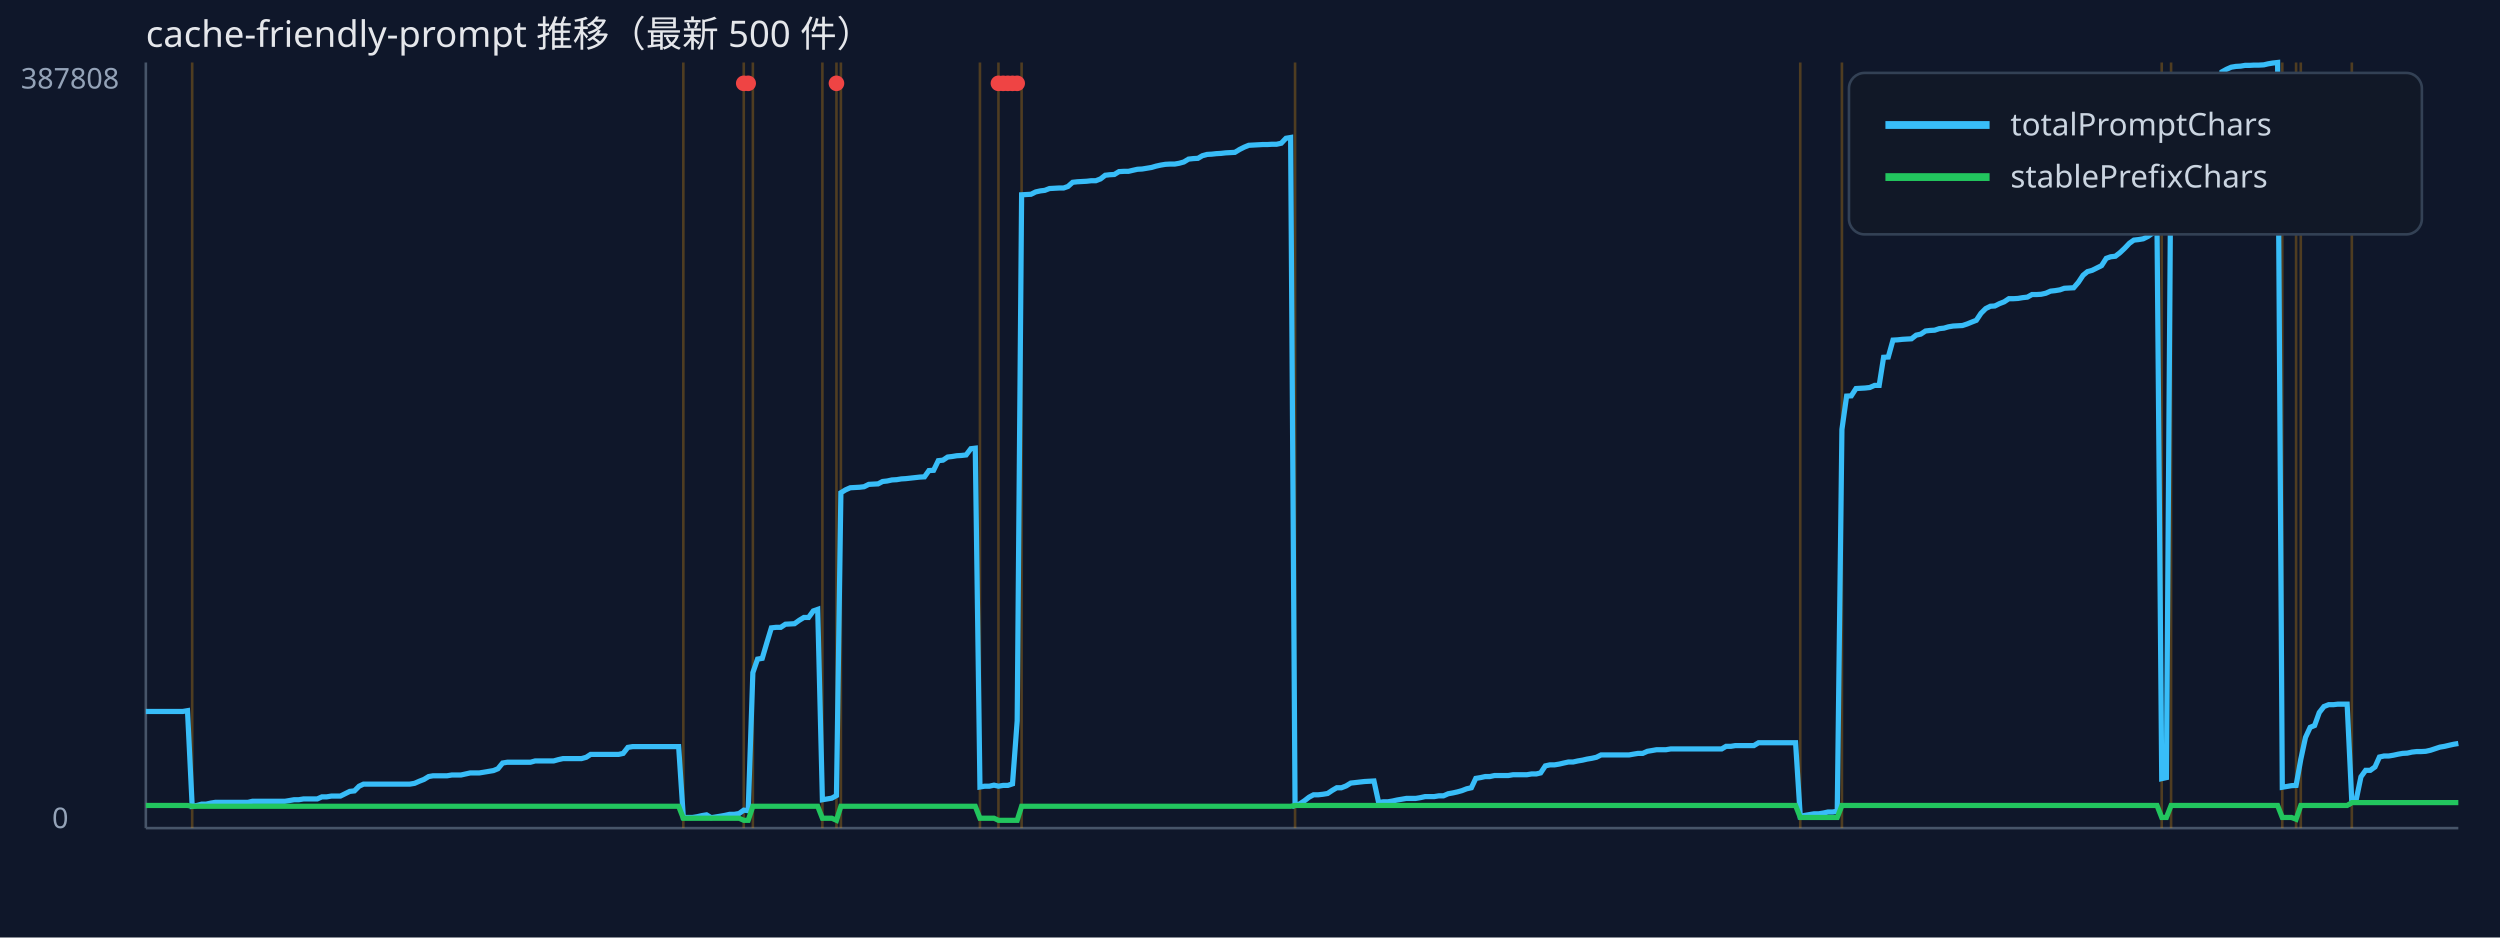
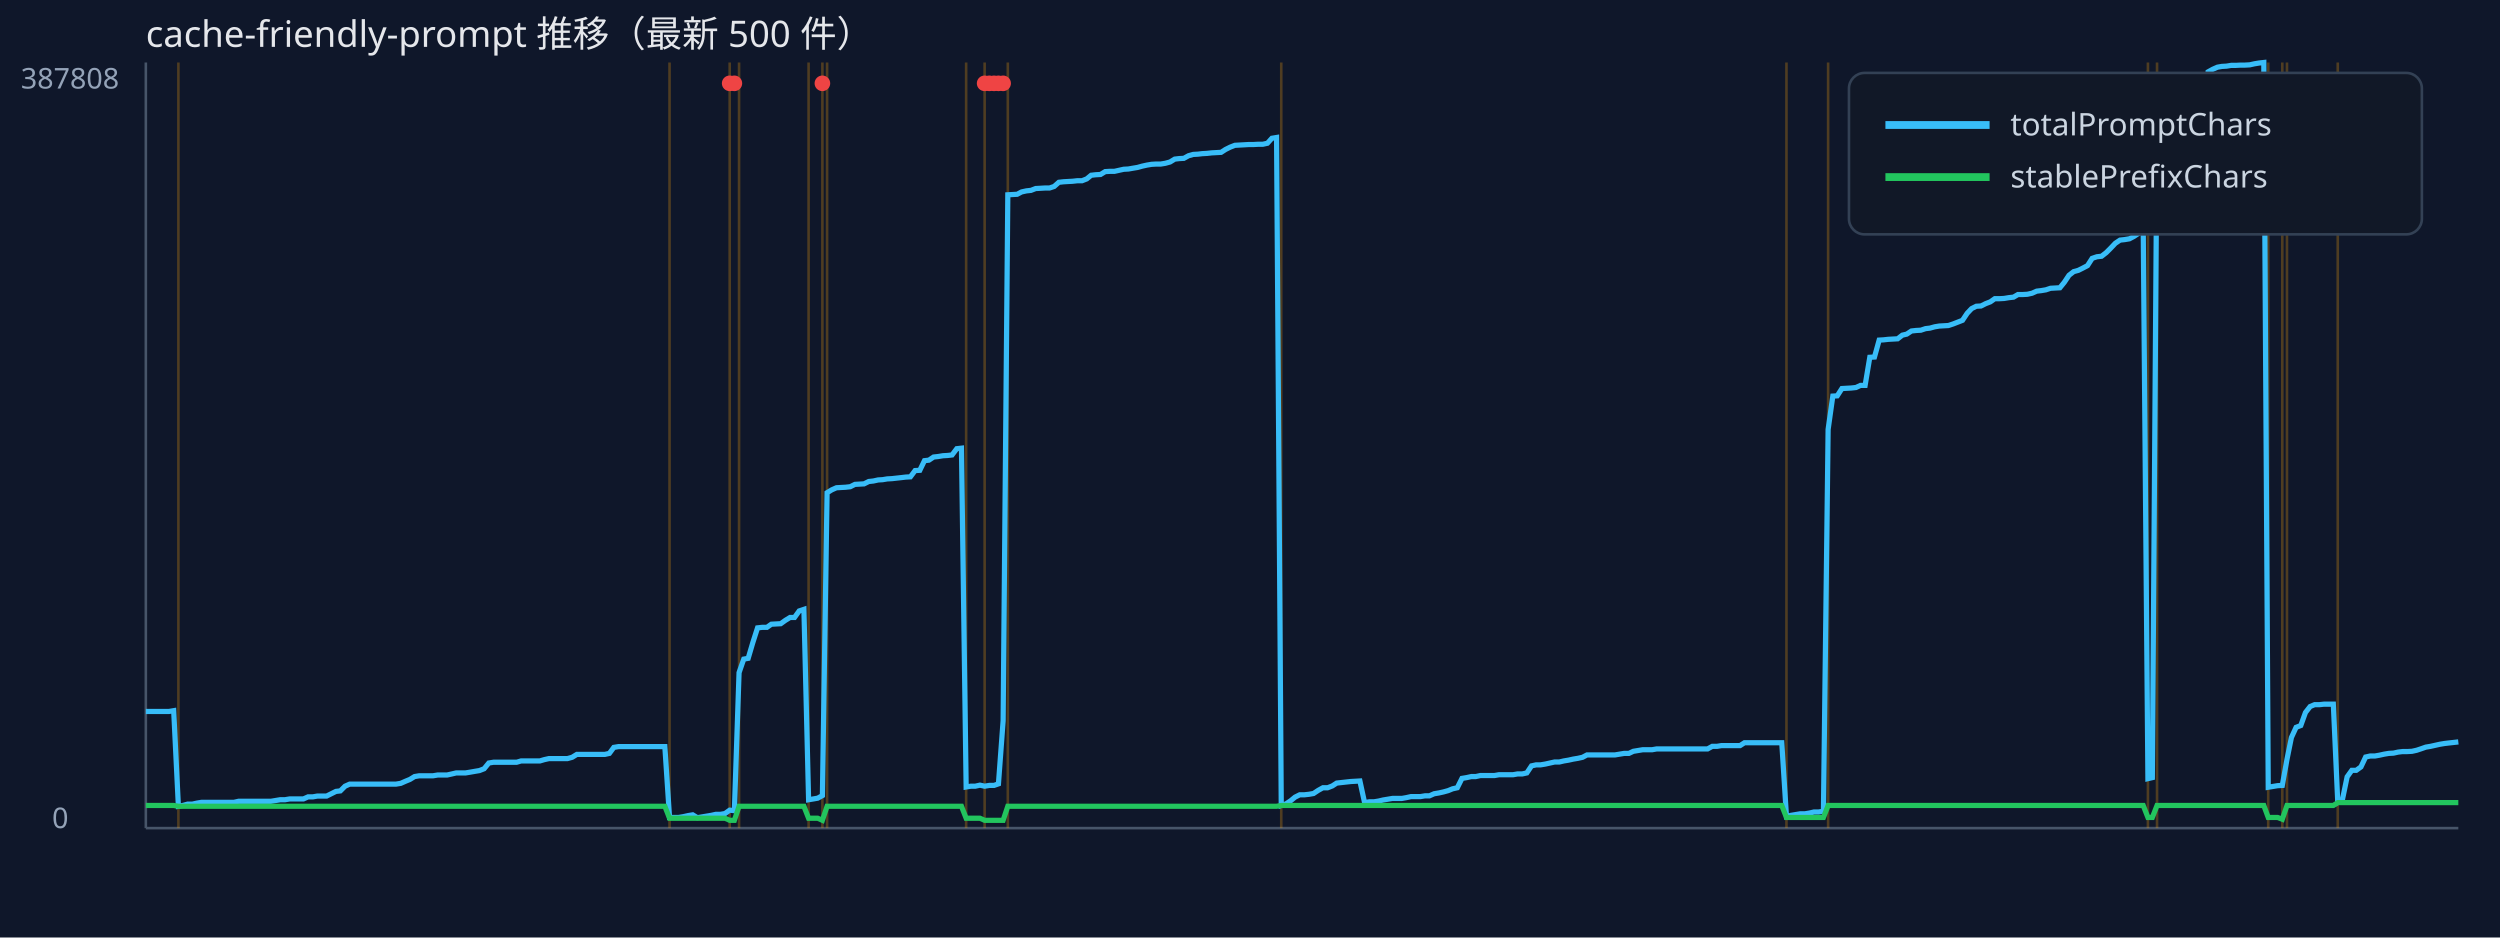
<svg xmlns="http://www.w3.org/2000/svg" width="960" height="360" viewBox="0 0 960 360">
  <rect width="100%" height="100%" fill="#0f172a" />
  <text x="56" y="18" fill="#e5e7eb" font-family="sans-serif" font-size="14">cache-friendly-prompt 推移（最新 500 件）</text>
  <line x1="56" y1="318" x2="944" y2="318" stroke="#475569" />
  <line x1="56" y1="24" x2="56" y2="318" stroke="#475569" />
  <text x="8" y="34" fill="#94a3b8" font-family="sans-serif" font-size="11">387808</text>
  <text x="20" y="318" fill="#94a3b8" font-family="sans-serif" font-size="11">0</text>
-   <line x1="73.8" y1="24" x2="73.8" y2="318" stroke="#f59e0b" stroke-opacity="0.28" />
-   <line x1="262.4" y1="24" x2="262.4" y2="318" stroke="#f59e0b" stroke-opacity="0.28" />
-   <line x1="285.6" y1="24" x2="285.6" y2="318" stroke="#f59e0b" stroke-opacity="0.28" />
-   <line x1="289.1" y1="24" x2="289.1" y2="318" stroke="#f59e0b" stroke-opacity="0.28" />
+   <line x1="68.5" y1="24" x2="68.5" y2="318" stroke="#f59e0b" stroke-opacity="0.28" />
+   <line x1="257.1" y1="24" x2="257.1" y2="318" stroke="#f59e0b" stroke-opacity="0.28" />
+   <line x1="280.2" y1="24" x2="280.2" y2="318" stroke="#f59e0b" stroke-opacity="0.28" />
+   <line x1="283.8" y1="24" x2="283.8" y2="318" stroke="#f59e0b" stroke-opacity="0.28" />
+   <line x1="310.5" y1="24" x2="310.5" y2="318" stroke="#f59e0b" stroke-opacity="0.28" />
  <line x1="315.8" y1="24" x2="315.8" y2="318" stroke="#f59e0b" stroke-opacity="0.28" />
-   <line x1="321.2" y1="24" x2="321.2" y2="318" stroke="#f59e0b" stroke-opacity="0.28" />
-   <line x1="322.9" y1="24" x2="322.9" y2="318" stroke="#f59e0b" stroke-opacity="0.28" />
-   <line x1="376.3" y1="24" x2="376.3" y2="318" stroke="#f59e0b" stroke-opacity="0.28" />
-   <line x1="383.4" y1="24" x2="383.4" y2="318" stroke="#f59e0b" stroke-opacity="0.28" />
-   <line x1="392.3" y1="24" x2="392.3" y2="318" stroke="#f59e0b" stroke-opacity="0.28" />
-   <line x1="497.3" y1="24" x2="497.3" y2="318" stroke="#f59e0b" stroke-opacity="0.28" />
-   <line x1="691.3" y1="24" x2="691.3" y2="318" stroke="#f59e0b" stroke-opacity="0.28" />
-   <line x1="707.3" y1="24" x2="707.3" y2="318" stroke="#f59e0b" stroke-opacity="0.28" />
-   <line x1="830.1" y1="24" x2="830.1" y2="318" stroke="#f59e0b" stroke-opacity="0.28" />
-   <line x1="833.7" y1="24" x2="833.7" y2="318" stroke="#f59e0b" stroke-opacity="0.28" />
+   <line x1="317.6" y1="24" x2="317.6" y2="318" stroke="#f59e0b" stroke-opacity="0.28" />
+   <line x1="371.0" y1="24" x2="371.0" y2="318" stroke="#f59e0b" stroke-opacity="0.28" />
+   <line x1="378.1" y1="24" x2="378.1" y2="318" stroke="#f59e0b" stroke-opacity="0.28" />
+   <line x1="387.0" y1="24" x2="387.0" y2="318" stroke="#f59e0b" stroke-opacity="0.28" />
+   <line x1="492.0" y1="24" x2="492.0" y2="318" stroke="#f59e0b" stroke-opacity="0.28" />
+   <line x1="686.0" y1="24" x2="686.0" y2="318" stroke="#f59e0b" stroke-opacity="0.28" />
+   <line x1="702.0" y1="24" x2="702.0" y2="318" stroke="#f59e0b" stroke-opacity="0.28" />
+   <line x1="824.8" y1="24" x2="824.8" y2="318" stroke="#f59e0b" stroke-opacity="0.28" />
+   <line x1="828.3" y1="24" x2="828.3" y2="318" stroke="#f59e0b" stroke-opacity="0.28" />
+   <line x1="871.0" y1="24" x2="871.0" y2="318" stroke="#f59e0b" stroke-opacity="0.28" />
  <line x1="876.4" y1="24" x2="876.4" y2="318" stroke="#f59e0b" stroke-opacity="0.28" />
-   <line x1="881.7" y1="24" x2="881.7" y2="318" stroke="#f59e0b" stroke-opacity="0.28" />
-   <line x1="883.5" y1="24" x2="883.5" y2="318" stroke="#f59e0b" stroke-opacity="0.28" />
-   <line x1="903.1" y1="24" x2="903.1" y2="318" stroke="#f59e0b" stroke-opacity="0.28" />
-   <polyline fill="none" stroke="#38bdf8" stroke-width="2" points="56.0,273.2 57.8,273.2 59.6,273.2 61.3,273.2 63.1,273.2 64.9,273.2 66.7,273.2 68.5,273.2 70.2,273.2 72.0,272.9 73.8,309.6 75.6,309.3 77.4,308.8 79.1,308.8 80.9,308.4 82.7,308.1 84.5,308.1 86.3,308.1 88.0,308.1 89.8,308.1 91.6,308.1 93.4,308.1 95.2,308.1 96.9,307.7 98.7,307.7 100.5,307.7 102.3,307.7 104.0,307.7 105.8,307.7 107.6,307.7 109.4,307.7 111.2,307.4 112.9,307.1 114.7,307.1 116.5,306.8 118.3,306.8 120.1,306.8 121.8,306.8 123.6,306.0 125.4,306.0 127.2,305.7 129.0,305.7 130.7,305.7 132.5,304.8 134.3,303.9 136.1,303.7 137.9,301.9 139.6,301.1 141.4,301.1 143.2,301.1 145.0,301.1 146.8,301.1 148.5,301.1 150.3,301.1 152.1,301.1 153.9,301.1 155.7,301.1 157.4,301.1 159.2,300.8 161.0,300.0 162.8,299.3 164.6,298.2 166.3,297.9 168.1,297.9 169.9,297.9 171.7,297.9 173.5,297.6 175.2,297.6 177.0,297.6 178.8,297.2 180.6,296.8 182.3,296.8 184.1,296.8 185.9,296.5 187.7,296.2 189.5,295.9 191.2,295.2 193.0,293.0 194.8,292.7 196.6,292.7 198.4,292.7 200.1,292.7 201.9,292.7 203.7,292.7 205.5,292.2 207.3,292.2 209.0,292.2 210.8,292.2 212.6,292.2 214.4,291.7 216.2,291.3 217.9,291.3 219.7,291.3 221.5,291.3 223.3,291.3 225.1,290.8 226.8,289.7 228.6,289.7 230.4,289.7 232.2,289.7 234.0,289.7 235.7,289.7 237.5,289.7 239.3,289.3 241.1,287.0 242.9,286.7 244.6,286.7 246.4,286.7 248.2,286.7 250.0,286.7 251.8,286.7 253.5,286.7 255.3,286.7 257.1,286.7 258.9,286.7 260.6,286.7 262.4,313.9 264.2,313.9 266.0,313.9 267.8,313.6 269.5,313.2 271.3,312.9 273.1,314.0 274.9,313.7 276.7,313.4 278.4,313.1 280.2,312.7 282.0,312.7 283.8,312.4 285.6,311.1 287.3,311.3 289.1,258.3 290.9,253.1 292.7,252.8 294.5,246.7 296.2,241.1 298.0,240.9 299.8,240.9 301.6,239.7 303.4,239.6 305.1,239.5 306.9,238.2 308.7,237.1 310.5,237.1 312.3,234.6 314.0,234.0 315.8,307.1 317.6,306.8 319.4,306.5 321.2,305.5 322.9,189.2 324.7,188.1 326.5,187.3 328.3,187.2 330.1,187.1 331.8,186.9 333.6,186.0 335.4,185.9 337.2,185.8 338.9,184.9 340.7,184.7 342.5,184.3 344.3,184.2 346.1,183.9 347.8,183.8 349.6,183.6 351.4,183.4 353.2,183.2 355.0,183.1 356.7,180.7 358.5,180.6 360.3,176.9 362.1,176.7 363.9,175.5 365.6,175.3 367.4,175.0 369.2,174.9 371.0,174.7 372.8,172.3 374.5,172.1 376.3,302.2 378.1,301.9 379.9,301.9 381.7,301.5 383.4,301.9 385.2,301.6 387.0,301.6 388.8,301.0 390.6,276.8 392.3,74.8 394.1,74.7 395.9,74.6 397.7,73.7 399.5,73.3 401.2,73.1 403.0,72.4 404.8,72.3 406.6,72.2 408.4,72.2 410.1,71.6 411.9,70.0 413.7,69.8 415.5,69.7 417.3,69.6 419.0,69.4 420.8,69.4 422.6,68.7 424.4,67.3 426.1,67.1 427.9,67.0 429.7,65.9 431.5,65.8 433.3,65.8 435.0,65.4 436.8,65.0 438.6,64.9 440.4,64.6 442.2,64.3 443.9,63.8 445.7,63.4 447.5,63.1 449.3,63.0 451.1,63.0 452.8,62.7 454.6,62.2 456.4,61.1 458.2,60.9 460.0,60.8 461.7,59.8 463.5,59.3 465.3,59.2 467.1,59.0 468.9,58.9 470.6,58.7 472.4,58.6 474.2,58.5 476.0,57.4 477.8,56.5 479.5,55.8 481.3,55.7 483.1,55.6 484.9,55.5 486.7,55.5 488.4,55.4 490.2,55.4 492.0,55.0 493.8,53.1 495.6,52.8 497.3,309.3 499.1,308.7 500.9,307.5 502.7,306.1 504.4,305.2 506.2,305.2 508.0,305.0 509.8,304.7 511.6,303.5 513.3,302.5 515.1,302.5 516.9,301.8 518.7,300.7 520.5,300.5 522.2,300.3 524.0,300.1 525.8,300.0 527.6,299.9 529.4,308.2 531.1,307.9 532.9,307.9 534.7,307.6 536.5,307.2 538.3,306.9 540.0,306.6 541.8,306.6 543.6,306.6 545.4,306.3 547.2,305.9 548.9,305.9 550.7,305.9 552.5,305.6 554.3,305.6 556.1,304.8 557.8,304.5 559.6,304.1 561.4,303.6 563.2,302.9 565.0,302.5 566.7,298.9 568.5,298.6 570.3,298.2 572.1,298.2 573.9,297.8 575.6,297.8 577.4,297.8 579.2,297.8 581.0,297.5 582.7,297.5 584.5,297.5 586.3,297.5 588.1,297.2 589.9,297.2 591.6,296.8 593.4,294.1 595.2,293.7 597.0,293.7 598.8,293.4 600.5,293.0 602.3,292.6 604.1,292.6 605.9,292.2 607.7,291.9 609.4,291.5 611.2,291.2 613.0,290.8 614.8,289.9 616.6,289.9 618.3,289.9 620.1,289.9 621.9,289.9 623.7,289.9 625.5,289.9 627.2,289.6 629.0,289.3 630.8,289.3 632.6,288.5 634.4,288.2 636.1,287.9 637.9,287.9 639.7,287.9 641.5,287.6 643.3,287.6 645.0,287.6 646.8,287.6 648.6,287.6 650.4,287.6 652.2,287.6 653.9,287.6 655.7,287.6 657.5,287.6 659.3,287.6 661.1,287.6 662.8,286.6 664.6,286.6 666.4,286.3 668.2,286.3 669.9,286.3 671.7,286.3 673.5,286.3 675.3,285.2 677.1,285.2 678.8,285.2 680.6,285.2 682.4,285.2 684.2,285.2 686.0,285.2 687.7,285.2 689.5,285.2 691.3,313.5 693.1,313.1 694.9,312.8 696.6,312.5 698.4,312.5 700.2,312.2 702.0,311.8 703.8,311.8 705.5,311.5 707.3,164.9 709.1,152.1 710.9,152.0 712.7,149.2 714.4,149.1 716.2,149.0 718.0,148.8 719.8,148.0 721.6,148.0 723.3,137.2 725.1,137.1 726.9,130.6 728.7,130.5 730.5,130.3 732.2,130.2 734.0,130.1 735.8,128.7 737.6,128.3 739.4,127.1 741.1,126.9 742.9,126.8 744.7,126.2 746.5,126.0 748.2,125.5 750.0,125.2 751.8,125.1 753.6,125.0 755.4,124.4 757.1,123.7 758.9,123.0 760.7,120.3 762.5,118.5 764.3,117.6 766.0,117.5 767.8,116.6 769.6,115.9 771.4,114.7 773.2,114.7 774.9,114.6 776.7,114.3 778.5,114.1 780.3,113.1 782.1,113.1 783.8,113.0 785.6,112.6 787.4,111.8 789.2,111.6 791.0,111.3 792.7,110.7 794.5,110.6 796.3,110.5 798.1,108.4 799.9,105.7 801.6,104.3 803.4,103.8 805.2,102.9 807.0,102.0 808.8,99.2 810.5,98.6 812.3,98.4 814.1,97.0 815.9,95.3 817.7,93.4 819.4,92.2 821.2,92.0 823.0,91.7 824.8,90.8 826.5,89.6 828.3,88.1 830.1,299.0 831.9,298.6 833.7,46.3 835.4,45.7 837.2,45.3 839.0,45.1 840.8,45.0 842.6,44.9 844.3,44.8 846.1,44.7 847.9,44.6 849.7,44.5 851.5,44.5 853.2,27.6 855.0,26.6 856.8,25.8 858.6,25.5 860.4,25.4 862.1,25.1 863.9,25.1 865.7,25.0 867.5,25.0 869.3,24.9 871.0,24.5 872.8,24.2 874.6,24.0 876.4,302.3 878.2,302.0 879.9,301.7 881.7,301.6 883.5,291.6 885.3,283.2 887.1,279.3 888.8,278.6 890.6,273.6 892.4,271.3 894.2,270.6 896.0,270.6 897.7,270.4 899.5,270.4 901.3,270.4 903.1,308.1 904.8,307.0 906.6,298.3 908.4,295.8 910.2,295.8 912.0,294.5 913.7,290.7 915.5,290.3 917.3,290.3 919.1,290.0 920.9,289.6 922.6,289.3 924.4,289.2 926.2,288.8 928.0,288.6 929.8,288.6 931.5,288.5 933.3,288.1 935.1,287.5 936.9,286.9 938.7,286.6 940.4,286.2 942.2,285.8 944.0,285.5" />
-   <polyline fill="none" stroke="#22c55e" stroke-width="2" points="56.0,309.3 57.8,309.3 59.6,309.3 61.3,309.3 63.1,309.3 64.9,309.3 66.7,309.3 68.5,309.3 70.2,309.3 72.0,309.3 73.8,309.6 75.6,309.6 77.4,309.6 79.1,309.6 80.9,309.6 82.7,309.6 84.5,309.6 86.3,309.6 88.0,309.6 89.8,309.6 91.6,309.6 93.4,309.6 95.2,309.6 96.9,309.6 98.7,309.6 100.5,309.6 102.3,309.6 104.0,309.6 105.8,309.6 107.6,309.6 109.4,309.6 111.2,309.6 112.9,309.6 114.7,309.6 116.5,309.6 118.3,309.6 120.1,309.6 121.8,309.6 123.6,309.6 125.4,309.6 127.2,309.6 129.0,309.6 130.7,309.6 132.5,309.6 134.3,309.6 136.1,309.6 137.9,309.6 139.6,309.6 141.4,309.6 143.2,309.6 145.0,309.6 146.8,309.6 148.5,309.6 150.3,309.6 152.1,309.6 153.9,309.6 155.7,309.6 157.4,309.6 159.2,309.6 161.0,309.6 162.8,309.6 164.6,309.6 166.3,309.6 168.1,309.6 169.9,309.6 171.7,309.6 173.5,309.6 175.2,309.6 177.0,309.6 178.8,309.6 180.6,309.6 182.3,309.6 184.1,309.6 185.9,309.6 187.7,309.6 189.5,309.6 191.2,309.6 193.0,309.6 194.8,309.6 196.6,309.6 198.4,309.6 200.1,309.6 201.9,309.6 203.7,309.6 205.5,309.6 207.3,309.6 209.0,309.6 210.8,309.6 212.6,309.6 214.4,309.6 216.2,309.6 217.9,309.6 219.7,309.6 221.5,309.6 223.3,309.6 225.1,309.6 226.8,309.6 228.6,309.6 230.4,309.6 232.2,309.6 234.0,309.6 235.7,309.6 237.5,309.6 239.3,309.6 241.1,309.6 242.9,309.6 244.6,309.6 246.4,309.6 248.2,309.6 250.0,309.6 251.8,309.6 253.5,309.6 255.3,309.6 257.1,309.6 258.9,309.6 260.6,309.6 262.4,314.2 264.2,314.2 266.0,314.2 267.8,314.2 269.5,314.2 271.3,314.2 273.1,314.2 274.9,314.2 276.7,314.2 278.4,314.2 280.2,314.2 282.0,314.2 283.8,314.2 285.6,315.0 287.3,315.0 289.1,309.6 290.9,309.6 292.7,309.6 294.5,309.6 296.2,309.6 298.0,309.6 299.8,309.6 301.6,309.6 303.4,309.6 305.1,309.6 306.9,309.6 308.7,309.6 310.5,309.6 312.3,309.6 314.0,309.6 315.8,314.2 317.6,314.2 319.4,314.2 321.2,315.0 322.9,309.6 324.7,309.6 326.5,309.6 328.3,309.6 330.1,309.6 331.8,309.6 333.6,309.6 335.4,309.6 337.2,309.6 338.9,309.6 340.7,309.6 342.5,309.6 344.3,309.6 346.1,309.6 347.8,309.6 349.6,309.6 351.4,309.6 353.2,309.6 355.0,309.6 356.7,309.6 358.5,309.6 360.3,309.6 362.1,309.6 363.9,309.6 365.6,309.6 367.4,309.6 369.2,309.6 371.0,309.6 372.8,309.6 374.5,309.6 376.3,314.2 378.1,314.2 379.9,314.2 381.7,314.2 383.4,315.0 385.2,315.0 387.0,315.0 388.8,315.0 390.6,315.0 392.3,309.6 394.1,309.6 395.9,309.6 397.7,309.6 399.5,309.6 401.2,309.6 403.0,309.6 404.8,309.6 406.6,309.6 408.4,309.6 410.1,309.6 411.9,309.6 413.7,309.6 415.5,309.6 417.3,309.6 419.0,309.6 420.8,309.6 422.6,309.6 424.4,309.6 426.1,309.6 427.9,309.6 429.7,309.6 431.5,309.6 433.3,309.6 435.0,309.6 436.8,309.6 438.6,309.6 440.4,309.6 442.2,309.6 443.9,309.6 445.7,309.6 447.5,309.6 449.3,309.6 451.1,309.6 452.8,309.6 454.6,309.6 456.4,309.6 458.2,309.6 460.0,309.6 461.7,309.6 463.5,309.6 465.3,309.6 467.1,309.6 468.9,309.6 470.6,309.6 472.4,309.6 474.2,309.6 476.0,309.6 477.8,309.6 479.5,309.6 481.3,309.6 483.1,309.6 484.9,309.6 486.7,309.6 488.4,309.6 490.2,309.6 492.0,309.6 493.8,309.6 495.6,309.6 497.3,309.3 499.1,309.3 500.9,309.3 502.7,309.3 504.4,309.3 506.2,309.3 508.0,309.3 509.8,309.3 511.6,309.3 513.3,309.3 515.1,309.3 516.9,309.3 518.7,309.3 520.5,309.3 522.2,309.3 524.0,309.3 525.8,309.3 527.6,309.3 529.4,309.3 531.1,309.3 532.9,309.3 534.7,309.3 536.5,309.3 538.3,309.3 540.0,309.3 541.8,309.3 543.6,309.3 545.4,309.3 547.2,309.3 548.9,309.3 550.7,309.3 552.5,309.3 554.3,309.3 556.1,309.3 557.8,309.3 559.6,309.3 561.4,309.3 563.2,309.3 565.0,309.3 566.7,309.3 568.5,309.3 570.3,309.3 572.1,309.3 573.9,309.3 575.6,309.3 577.4,309.3 579.2,309.3 581.0,309.3 582.7,309.3 584.5,309.3 586.3,309.3 588.1,309.3 589.9,309.3 591.6,309.3 593.4,309.3 595.2,309.3 597.0,309.3 598.8,309.3 600.5,309.3 602.3,309.3 604.1,309.3 605.9,309.3 607.7,309.3 609.4,309.3 611.2,309.3 613.0,309.3 614.8,309.3 616.6,309.3 618.3,309.3 620.1,309.3 621.9,309.3 623.7,309.3 625.5,309.3 627.2,309.3 629.0,309.3 630.8,309.3 632.6,309.3 634.4,309.3 636.1,309.3 637.9,309.3 639.7,309.3 641.5,309.3 643.3,309.3 645.0,309.3 646.8,309.3 648.6,309.3 650.4,309.3 652.2,309.3 653.9,309.3 655.7,309.3 657.5,309.3 659.3,309.3 661.1,309.3 662.8,309.3 664.6,309.3 666.4,309.3 668.2,309.3 669.9,309.3 671.7,309.3 673.5,309.3 675.3,309.3 677.1,309.3 678.8,309.3 680.6,309.3 682.4,309.3 684.2,309.3 686.0,309.3 687.7,309.3 689.5,309.3 691.3,313.9 693.1,313.9 694.9,313.9 696.6,313.9 698.4,313.9 700.2,313.9 702.0,313.9 703.8,313.9 705.5,313.9 707.3,309.3 709.1,309.3 710.9,309.3 712.7,309.3 714.4,309.3 716.2,309.3 718.0,309.3 719.8,309.3 721.6,309.3 723.3,309.3 725.1,309.3 726.9,309.3 728.7,309.3 730.5,309.3 732.2,309.3 734.0,309.3 735.8,309.3 737.6,309.3 739.4,309.3 741.1,309.3 742.9,309.3 744.7,309.3 746.5,309.3 748.2,309.3 750.0,309.3 751.8,309.3 753.6,309.3 755.4,309.3 757.1,309.3 758.9,309.3 760.7,309.3 762.5,309.3 764.3,309.3 766.0,309.3 767.8,309.3 769.6,309.3 771.4,309.3 773.2,309.3 774.9,309.3 776.7,309.3 778.5,309.3 780.3,309.3 782.1,309.3 783.8,309.3 785.6,309.3 787.4,309.3 789.2,309.3 791.0,309.3 792.7,309.3 794.5,309.3 796.3,309.3 798.1,309.3 799.9,309.3 801.6,309.3 803.4,309.3 805.2,309.3 807.0,309.3 808.8,309.3 810.5,309.3 812.3,309.3 814.1,309.3 815.9,309.3 817.7,309.3 819.4,309.3 821.2,309.3 823.0,309.3 824.8,309.3 826.5,309.3 828.3,309.3 830.1,313.9 831.9,313.9 833.7,309.3 835.4,309.3 837.2,309.3 839.0,309.3 840.8,309.3 842.6,309.3 844.3,309.3 846.1,309.3 847.9,309.3 849.7,309.3 851.5,309.3 853.2,309.3 855.0,309.3 856.8,309.3 858.6,309.3 860.4,309.3 862.1,309.3 863.9,309.3 865.7,309.3 867.5,309.3 869.3,309.3 871.0,309.3 872.8,309.3 874.6,309.3 876.4,313.9 878.2,313.9 879.9,313.9 881.7,314.6 883.5,309.3 885.3,309.3 887.1,309.3 888.8,309.3 890.6,309.3 892.4,309.3 894.2,309.3 896.0,309.3 897.7,309.3 899.5,309.3 901.3,309.3 903.1,308.2 904.8,308.2 906.6,308.2 908.4,308.2 910.2,308.2 912.0,308.2 913.7,308.2 915.5,308.2 917.3,308.2 919.1,308.2 920.9,308.2 922.6,308.2 924.4,308.2 926.2,308.2 928.0,308.2 929.8,308.2 931.5,308.2 933.3,308.2 935.1,308.2 936.9,308.2 938.7,308.2 940.4,308.2 942.2,308.2 944.0,308.2" />
-   <circle cx="285.6" cy="32" r="3" fill="#ef4444" />
-   <circle cx="287.3" cy="32" r="3" fill="#ef4444" />
-   <circle cx="321.2" cy="32" r="3" fill="#ef4444" />
+   <line x1="878.2" y1="24" x2="878.2" y2="318" stroke="#f59e0b" stroke-opacity="0.28" />
+   <line x1="897.7" y1="24" x2="897.7" y2="318" stroke="#f59e0b" stroke-opacity="0.28" />
+   <polyline fill="none" stroke="#38bdf8" stroke-width="2" points="56.0,273.2 57.8,273.2 59.6,273.2 61.3,273.2 63.1,273.2 64.9,273.2 66.7,272.9 68.5,309.6 70.2,309.3 72.0,308.8 73.8,308.8 75.6,308.4 77.4,308.1 79.1,308.1 80.9,308.1 82.7,308.1 84.5,308.1 86.3,308.1 88.0,308.1 89.8,308.1 91.6,307.7 93.4,307.7 95.2,307.7 96.9,307.7 98.7,307.7 100.5,307.7 102.3,307.7 104.0,307.7 105.8,307.4 107.6,307.1 109.4,307.1 111.2,306.8 112.9,306.8 114.7,306.8 116.5,306.8 118.3,306.0 120.1,306.0 121.8,305.7 123.6,305.7 125.4,305.7 127.2,304.8 129.0,303.9 130.7,303.7 132.5,301.9 134.3,301.1 136.1,301.1 137.9,301.1 139.6,301.1 141.4,301.1 143.2,301.1 145.0,301.1 146.8,301.1 148.5,301.1 150.3,301.1 152.1,301.1 153.9,300.8 155.7,300.0 157.4,299.3 159.2,298.2 161.0,297.9 162.8,297.9 164.6,297.9 166.3,297.9 168.1,297.6 169.9,297.6 171.7,297.6 173.5,297.2 175.2,296.8 177.0,296.8 178.8,296.8 180.6,296.5 182.3,296.2 184.1,295.9 185.9,295.2 187.7,293.0 189.5,292.7 191.2,292.7 193.0,292.7 194.8,292.7 196.6,292.7 198.4,292.7 200.1,292.2 201.9,292.2 203.7,292.2 205.5,292.2 207.3,292.2 209.0,291.7 210.8,291.3 212.6,291.3 214.4,291.3 216.2,291.3 217.9,291.3 219.7,290.8 221.5,289.7 223.3,289.7 225.1,289.7 226.8,289.7 228.6,289.7 230.4,289.7 232.2,289.7 234.0,289.3 235.7,287.0 237.5,286.7 239.3,286.7 241.1,286.7 242.9,286.7 244.6,286.7 246.4,286.7 248.2,286.7 250.0,286.7 251.8,286.7 253.5,286.7 255.3,286.7 257.1,313.9 258.9,313.9 260.6,313.9 262.4,313.6 264.2,313.2 266.0,312.9 267.8,314.0 269.5,313.7 271.3,313.4 273.1,313.1 274.9,312.7 276.7,312.7 278.4,312.4 280.2,311.1 282.0,311.3 283.8,258.3 285.6,253.1 287.3,252.8 289.1,246.7 290.9,241.1 292.7,240.9 294.5,240.9 296.2,239.7 298.0,239.6 299.8,239.5 301.6,238.2 303.4,237.1 305.1,237.1 306.9,234.6 308.7,234.0 310.5,307.1 312.3,306.8 314.0,306.5 315.8,305.5 317.6,189.2 319.4,188.1 321.2,187.3 322.9,187.2 324.7,187.1 326.5,186.9 328.3,186.0 330.1,185.9 331.8,185.8 333.6,184.9 335.4,184.7 337.2,184.3 338.9,184.2 340.7,183.9 342.5,183.8 344.3,183.6 346.1,183.4 347.8,183.2 349.6,183.1 351.4,180.7 353.2,180.6 355.0,176.9 356.7,176.7 358.5,175.5 360.3,175.3 362.1,175.0 363.9,174.9 365.6,174.7 367.4,172.3 369.2,172.1 371.0,302.2 372.8,301.9 374.5,301.9 376.3,301.5 378.1,301.9 379.9,301.6 381.7,301.6 383.4,301.0 385.2,276.8 387.0,74.8 388.8,74.7 390.6,74.6 392.3,73.7 394.1,73.3 395.9,73.1 397.7,72.4 399.5,72.3 401.2,72.2 403.0,72.2 404.8,71.6 406.6,70.0 408.4,69.8 410.1,69.7 411.9,69.6 413.7,69.4 415.5,69.4 417.3,68.7 419.0,67.3 420.8,67.1 422.6,67.0 424.4,65.9 426.1,65.8 427.9,65.8 429.7,65.4 431.5,65.0 433.3,64.9 435.0,64.6 436.8,64.3 438.6,63.8 440.4,63.4 442.2,63.1 443.9,63.0 445.7,63.0 447.5,62.7 449.3,62.2 451.1,61.1 452.8,60.9 454.6,60.8 456.4,59.8 458.2,59.3 460.0,59.2 461.7,59.0 463.5,58.9 465.3,58.7 467.1,58.6 468.9,58.5 470.6,57.4 472.4,56.5 474.2,55.8 476.0,55.7 477.8,55.6 479.5,55.5 481.3,55.5 483.1,55.4 484.9,55.4 486.7,55.0 488.4,53.1 490.2,52.8 492.0,309.3 493.8,308.7 495.6,307.5 497.3,306.1 499.1,305.2 500.9,305.2 502.7,305.0 504.4,304.7 506.2,303.5 508.0,302.5 509.8,302.5 511.6,301.8 513.3,300.7 515.1,300.5 516.9,300.3 518.7,300.1 520.5,300.0 522.2,299.9 524.0,308.2 525.8,307.9 527.6,307.9 529.4,307.6 531.1,307.2 532.9,306.9 534.7,306.6 536.5,306.6 538.3,306.6 540.0,306.3 541.8,305.9 543.6,305.9 545.4,305.9 547.2,305.6 548.9,305.6 550.7,304.8 552.5,304.5 554.3,304.1 556.1,303.6 557.8,302.9 559.6,302.5 561.4,298.9 563.2,298.6 565.0,298.2 566.7,298.2 568.5,297.8 570.3,297.8 572.1,297.8 573.9,297.8 575.6,297.5 577.4,297.5 579.2,297.5 581.0,297.5 582.7,297.2 584.5,297.2 586.3,296.8 588.1,294.1 589.9,293.7 591.6,293.7 593.4,293.4 595.2,293.0 597.0,292.6 598.8,292.6 600.5,292.2 602.3,291.9 604.1,291.5 605.9,291.2 607.7,290.8 609.4,289.9 611.2,289.9 613.0,289.9 614.8,289.9 616.6,289.9 618.3,289.9 620.1,289.9 621.9,289.6 623.7,289.3 625.5,289.3 627.2,288.5 629.0,288.2 630.8,287.9 632.6,287.9 634.4,287.9 636.1,287.6 637.9,287.6 639.7,287.6 641.5,287.6 643.3,287.6 645.0,287.6 646.8,287.6 648.6,287.6 650.4,287.6 652.2,287.6 653.9,287.6 655.7,287.6 657.5,286.6 659.3,286.6 661.1,286.3 662.8,286.3 664.6,286.3 666.4,286.3 668.2,286.3 669.9,285.2 671.7,285.2 673.5,285.2 675.3,285.2 677.1,285.2 678.8,285.2 680.6,285.2 682.4,285.2 684.2,285.2 686.0,313.5 687.7,313.1 689.5,312.8 691.3,312.5 693.1,312.5 694.9,312.2 696.6,311.8 698.4,311.8 700.2,311.5 702.0,164.9 703.8,152.1 705.5,152.0 707.3,149.2 709.1,149.1 710.9,149.0 712.7,148.8 714.4,148.0 716.2,148.0 718.0,137.2 719.8,137.1 721.6,130.6 723.3,130.5 725.1,130.3 726.9,130.2 728.7,130.1 730.5,128.7 732.2,128.3 734.0,127.1 735.8,126.9 737.6,126.8 739.4,126.2 741.1,126.0 742.9,125.5 744.7,125.2 746.5,125.1 748.2,125.0 750.0,124.4 751.8,123.7 753.6,123.0 755.4,120.3 757.1,118.5 758.9,117.6 760.7,117.5 762.5,116.6 764.3,115.9 766.0,114.7 767.8,114.7 769.6,114.6 771.4,114.3 773.2,114.1 774.9,113.1 776.7,113.1 778.5,113.0 780.3,112.6 782.1,111.8 783.8,111.6 785.6,111.3 787.4,110.7 789.2,110.6 791.0,110.5 792.7,108.4 794.5,105.7 796.3,104.3 798.1,103.8 799.9,102.9 801.6,102.0 803.4,99.2 805.2,98.6 807.0,98.4 808.8,97.0 810.5,95.3 812.3,93.4 814.1,92.2 815.9,92.0 817.7,91.7 819.4,90.8 821.2,89.6 823.0,88.1 824.8,299.0 826.5,298.6 828.3,46.3 830.1,45.7 831.9,45.3 833.7,45.1 835.4,45.0 837.2,44.9 839.0,44.8 840.8,44.7 842.6,44.6 844.3,44.5 846.1,44.5 847.9,27.6 849.7,26.6 851.5,25.8 853.2,25.5 855.0,25.4 856.8,25.1 858.6,25.1 860.4,25.0 862.1,25.0 863.9,24.9 865.7,24.5 867.5,24.2 869.3,24.0 871.0,302.3 872.8,302.0 874.6,301.7 876.4,301.6 878.2,291.6 879.9,283.2 881.7,279.3 883.5,278.6 885.3,273.6 887.1,271.3 888.8,270.6 890.6,270.6 892.4,270.4 894.2,270.4 896.0,270.4 897.7,308.1 899.5,307.0 901.3,298.3 903.1,295.8 904.8,295.8 906.6,294.5 908.4,290.7 910.2,290.3 912.0,290.3 913.7,290.0 915.5,289.6 917.3,289.3 919.1,289.2 920.9,288.8 922.6,288.6 924.4,288.6 926.2,288.5 928.0,288.1 929.8,287.5 931.5,286.9 933.3,286.6 935.1,286.2 936.9,285.8 938.7,285.5 940.4,285.3 942.2,285.1 944.0,284.9" />
+   <polyline fill="none" stroke="#22c55e" stroke-width="2" points="56.0,309.3 57.8,309.3 59.6,309.3 61.3,309.3 63.1,309.3 64.9,309.3 66.7,309.3 68.5,309.6 70.2,309.6 72.0,309.6 73.8,309.6 75.6,309.6 77.4,309.6 79.1,309.6 80.9,309.6 82.7,309.6 84.5,309.6 86.3,309.6 88.0,309.6 89.8,309.6 91.6,309.6 93.4,309.6 95.2,309.6 96.9,309.6 98.7,309.6 100.5,309.6 102.3,309.6 104.0,309.6 105.8,309.6 107.6,309.6 109.4,309.6 111.2,309.6 112.9,309.6 114.7,309.6 116.5,309.6 118.3,309.6 120.1,309.6 121.8,309.6 123.6,309.6 125.4,309.6 127.2,309.6 129.0,309.6 130.7,309.6 132.5,309.6 134.3,309.6 136.1,309.6 137.9,309.6 139.6,309.6 141.4,309.6 143.2,309.6 145.0,309.6 146.8,309.6 148.5,309.6 150.3,309.6 152.1,309.6 153.9,309.6 155.7,309.6 157.4,309.6 159.2,309.6 161.0,309.6 162.8,309.6 164.6,309.6 166.3,309.6 168.1,309.6 169.9,309.6 171.7,309.6 173.5,309.6 175.2,309.6 177.0,309.6 178.8,309.6 180.6,309.6 182.3,309.6 184.1,309.6 185.9,309.6 187.7,309.6 189.5,309.6 191.2,309.6 193.0,309.6 194.8,309.6 196.6,309.6 198.4,309.6 200.1,309.6 201.9,309.6 203.7,309.6 205.5,309.6 207.3,309.6 209.0,309.6 210.8,309.6 212.6,309.6 214.4,309.6 216.2,309.6 217.9,309.6 219.7,309.6 221.5,309.6 223.3,309.6 225.1,309.6 226.8,309.6 228.6,309.6 230.4,309.6 232.2,309.6 234.0,309.6 235.7,309.6 237.5,309.6 239.3,309.6 241.1,309.6 242.9,309.6 244.6,309.6 246.4,309.6 248.2,309.6 250.0,309.6 251.8,309.6 253.5,309.6 255.3,309.6 257.1,314.2 258.9,314.2 260.6,314.2 262.4,314.2 264.2,314.2 266.0,314.2 267.8,314.2 269.5,314.2 271.3,314.2 273.1,314.2 274.9,314.2 276.7,314.2 278.4,314.2 280.2,315.0 282.0,315.0 283.8,309.6 285.6,309.6 287.3,309.6 289.1,309.6 290.9,309.6 292.7,309.6 294.5,309.6 296.2,309.6 298.0,309.6 299.8,309.6 301.6,309.6 303.4,309.6 305.1,309.6 306.9,309.6 308.7,309.6 310.5,314.2 312.3,314.2 314.0,314.2 315.8,315.0 317.6,309.6 319.4,309.6 321.2,309.6 322.9,309.6 324.7,309.6 326.5,309.6 328.3,309.6 330.1,309.6 331.8,309.6 333.6,309.6 335.4,309.6 337.2,309.6 338.9,309.6 340.7,309.6 342.5,309.6 344.3,309.6 346.1,309.6 347.8,309.6 349.6,309.6 351.4,309.6 353.2,309.6 355.0,309.6 356.7,309.6 358.5,309.6 360.3,309.6 362.1,309.6 363.9,309.6 365.6,309.6 367.4,309.6 369.2,309.6 371.0,314.2 372.8,314.2 374.5,314.2 376.3,314.2 378.1,315.0 379.9,315.0 381.7,315.0 383.4,315.0 385.2,315.0 387.0,309.6 388.8,309.6 390.6,309.6 392.3,309.6 394.1,309.6 395.9,309.6 397.7,309.6 399.5,309.6 401.2,309.6 403.0,309.6 404.8,309.6 406.6,309.6 408.4,309.6 410.1,309.6 411.9,309.6 413.7,309.6 415.5,309.6 417.3,309.6 419.0,309.6 420.8,309.6 422.6,309.6 424.4,309.6 426.1,309.6 427.9,309.6 429.7,309.6 431.5,309.6 433.3,309.6 435.0,309.6 436.8,309.6 438.6,309.6 440.4,309.6 442.2,309.6 443.9,309.6 445.7,309.6 447.5,309.6 449.3,309.6 451.1,309.6 452.8,309.6 454.6,309.6 456.4,309.6 458.2,309.6 460.0,309.6 461.7,309.6 463.5,309.6 465.3,309.6 467.1,309.6 468.9,309.6 470.6,309.6 472.4,309.6 474.2,309.6 476.0,309.6 477.8,309.6 479.5,309.6 481.3,309.6 483.1,309.6 484.9,309.6 486.7,309.6 488.4,309.6 490.2,309.6 492.0,309.3 493.8,309.3 495.6,309.3 497.3,309.3 499.1,309.3 500.9,309.3 502.7,309.3 504.4,309.3 506.2,309.3 508.0,309.3 509.8,309.3 511.6,309.3 513.3,309.3 515.1,309.3 516.9,309.3 518.7,309.3 520.5,309.3 522.2,309.3 524.0,309.3 525.8,309.3 527.6,309.3 529.4,309.3 531.1,309.3 532.9,309.3 534.7,309.3 536.5,309.3 538.3,309.3 540.0,309.3 541.8,309.3 543.6,309.3 545.4,309.3 547.2,309.3 548.9,309.3 550.7,309.3 552.5,309.3 554.3,309.3 556.1,309.3 557.8,309.3 559.6,309.3 561.4,309.3 563.2,309.3 565.0,309.3 566.7,309.3 568.5,309.3 570.3,309.3 572.1,309.3 573.9,309.3 575.6,309.3 577.4,309.3 579.2,309.3 581.0,309.3 582.7,309.3 584.5,309.3 586.3,309.3 588.1,309.3 589.9,309.3 591.6,309.3 593.4,309.3 595.2,309.3 597.0,309.3 598.8,309.3 600.5,309.3 602.3,309.3 604.1,309.3 605.9,309.3 607.7,309.3 609.4,309.3 611.2,309.3 613.0,309.3 614.8,309.3 616.6,309.3 618.3,309.3 620.1,309.3 621.9,309.3 623.7,309.3 625.5,309.3 627.2,309.3 629.0,309.3 630.8,309.3 632.6,309.3 634.4,309.3 636.1,309.3 637.9,309.3 639.7,309.3 641.5,309.3 643.3,309.3 645.0,309.3 646.8,309.3 648.6,309.3 650.4,309.3 652.2,309.3 653.9,309.3 655.7,309.3 657.5,309.3 659.3,309.3 661.1,309.3 662.8,309.3 664.6,309.3 666.4,309.3 668.2,309.3 669.9,309.3 671.7,309.3 673.5,309.3 675.3,309.3 677.1,309.3 678.8,309.3 680.6,309.3 682.4,309.3 684.2,309.3 686.0,313.9 687.7,313.9 689.5,313.9 691.3,313.9 693.1,313.9 694.9,313.9 696.6,313.9 698.4,313.9 700.2,313.9 702.0,309.3 703.8,309.3 705.5,309.3 707.3,309.3 709.1,309.3 710.9,309.3 712.7,309.3 714.4,309.3 716.2,309.3 718.0,309.3 719.8,309.3 721.6,309.3 723.3,309.3 725.1,309.3 726.9,309.3 728.7,309.3 730.5,309.3 732.2,309.3 734.0,309.3 735.8,309.3 737.6,309.3 739.4,309.3 741.1,309.3 742.9,309.3 744.7,309.3 746.5,309.3 748.2,309.3 750.0,309.3 751.8,309.3 753.6,309.3 755.4,309.3 757.1,309.3 758.9,309.3 760.7,309.3 762.5,309.3 764.3,309.3 766.0,309.3 767.8,309.3 769.6,309.3 771.4,309.3 773.2,309.3 774.9,309.3 776.7,309.3 778.5,309.3 780.3,309.3 782.1,309.3 783.8,309.3 785.6,309.3 787.4,309.3 789.2,309.3 791.0,309.3 792.7,309.3 794.5,309.3 796.3,309.3 798.1,309.3 799.9,309.3 801.6,309.3 803.4,309.3 805.2,309.3 807.0,309.3 808.8,309.3 810.5,309.3 812.3,309.3 814.1,309.3 815.9,309.3 817.7,309.3 819.4,309.3 821.2,309.3 823.0,309.3 824.8,313.9 826.5,313.9 828.3,309.3 830.1,309.3 831.9,309.3 833.7,309.3 835.4,309.3 837.2,309.3 839.0,309.3 840.8,309.3 842.6,309.3 844.3,309.3 846.1,309.3 847.9,309.3 849.7,309.3 851.5,309.3 853.2,309.3 855.0,309.3 856.8,309.3 858.6,309.3 860.4,309.3 862.1,309.3 863.9,309.3 865.7,309.3 867.5,309.3 869.3,309.3 871.0,313.9 872.8,313.9 874.6,313.9 876.4,314.6 878.2,309.3 879.9,309.3 881.7,309.3 883.5,309.3 885.3,309.3 887.1,309.3 888.8,309.3 890.6,309.3 892.4,309.3 894.2,309.3 896.0,309.3 897.7,308.2 899.5,308.2 901.3,308.2 903.1,308.2 904.8,308.2 906.6,308.2 908.4,308.2 910.2,308.2 912.0,308.2 913.7,308.2 915.5,308.2 917.3,308.2 919.1,308.2 920.9,308.2 922.6,308.2 924.4,308.2 926.2,308.2 928.0,308.2 929.8,308.2 931.5,308.2 933.3,308.2 935.1,308.2 936.9,308.2 938.7,308.2 940.4,308.2 942.2,308.2 944.0,308.2" />
+   <circle cx="280.2" cy="32" r="3" fill="#ef4444" />
+   <circle cx="282.0" cy="32" r="3" fill="#ef4444" />
+   <circle cx="315.8" cy="32" r="3" fill="#ef4444" />
+   <circle cx="378.1" cy="32" r="3" fill="#ef4444" />
+   <circle cx="379.9" cy="32" r="3" fill="#ef4444" />
+   <circle cx="381.7" cy="32" r="3" fill="#ef4444" />
  <circle cx="383.4" cy="32" r="3" fill="#ef4444" />
  <circle cx="385.2" cy="32" r="3" fill="#ef4444" />
-   <circle cx="387.0" cy="32" r="3" fill="#ef4444" />
-   <circle cx="388.8" cy="32" r="3" fill="#ef4444" />
-   <circle cx="390.6" cy="32" r="3" fill="#ef4444" />
  <rect x="710" y="28" width="220" height="62" rx="6" fill="#111827" stroke="#334155" />
  <line x1="724" y1="48" x2="764" y2="48" stroke="#38bdf8" stroke-width="3" />
  <text x="772" y="52" fill="#cbd5e1" font-family="sans-serif" font-size="12">totalPromptChars</text>
  <line x1="724" y1="68" x2="764" y2="68" stroke="#22c55e" stroke-width="3" />
  <text x="772" y="72" fill="#cbd5e1" font-family="sans-serif" font-size="12">stablePrefixChars</text>
</svg>
